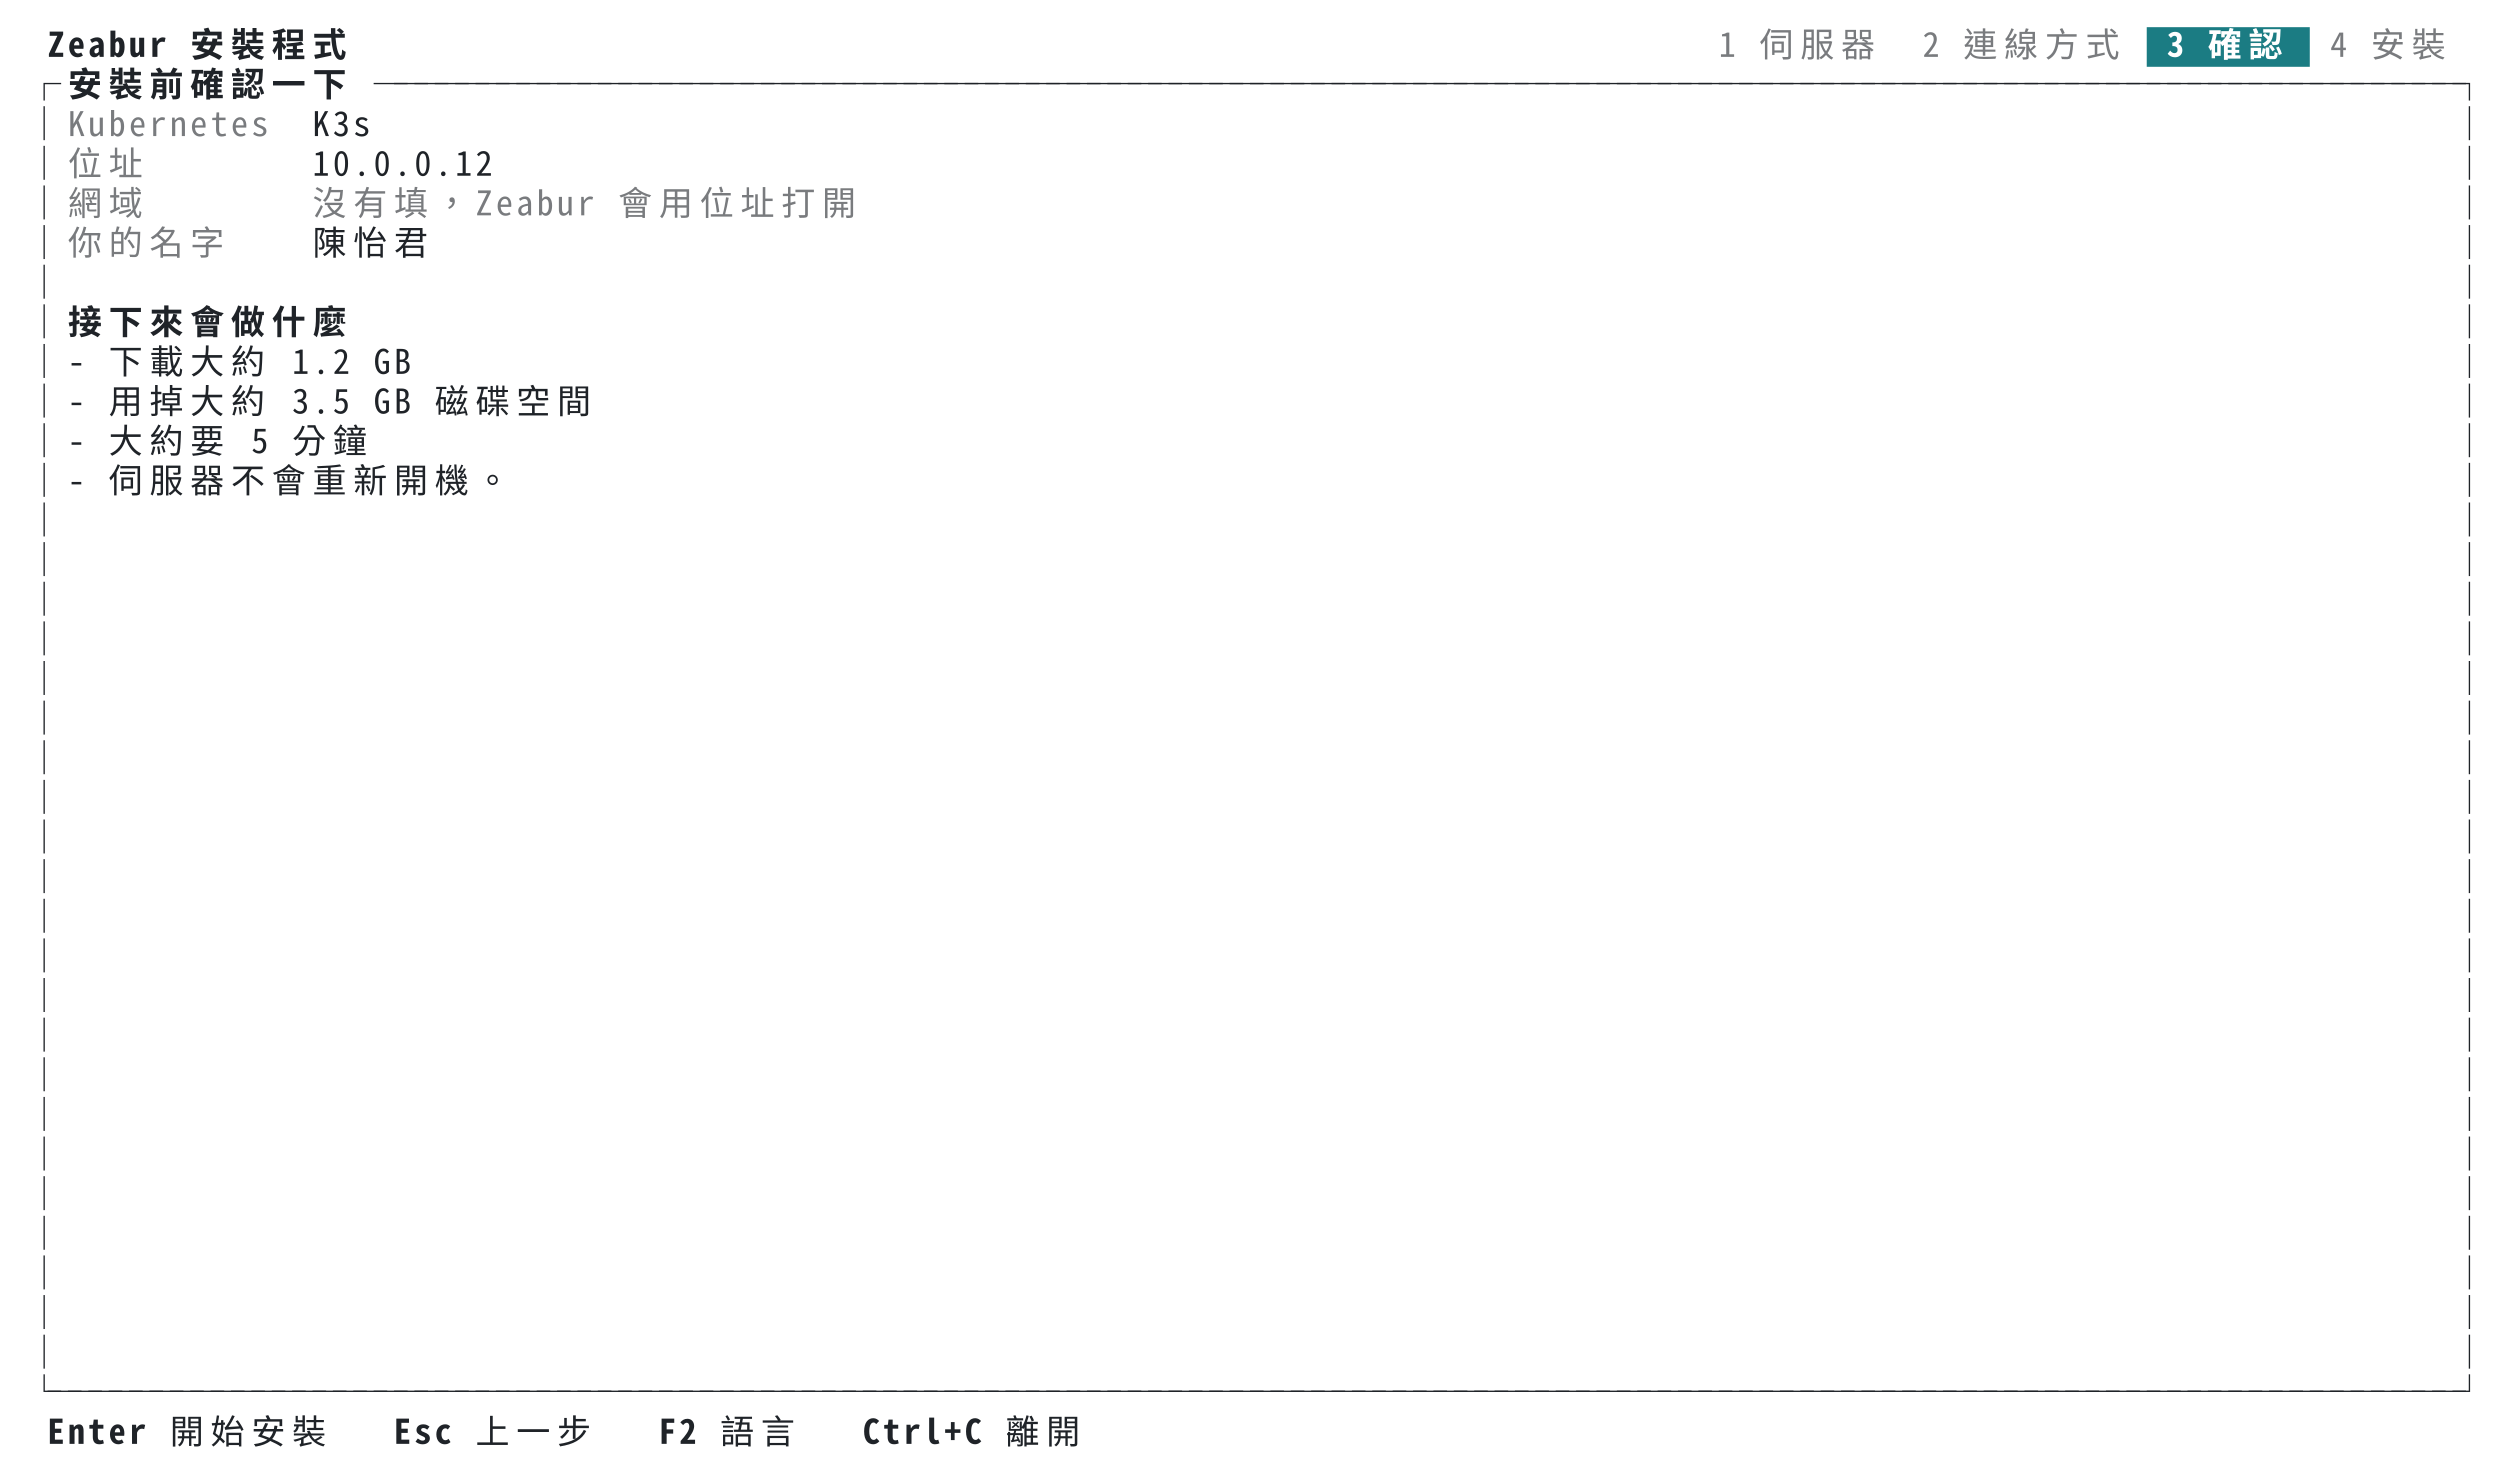
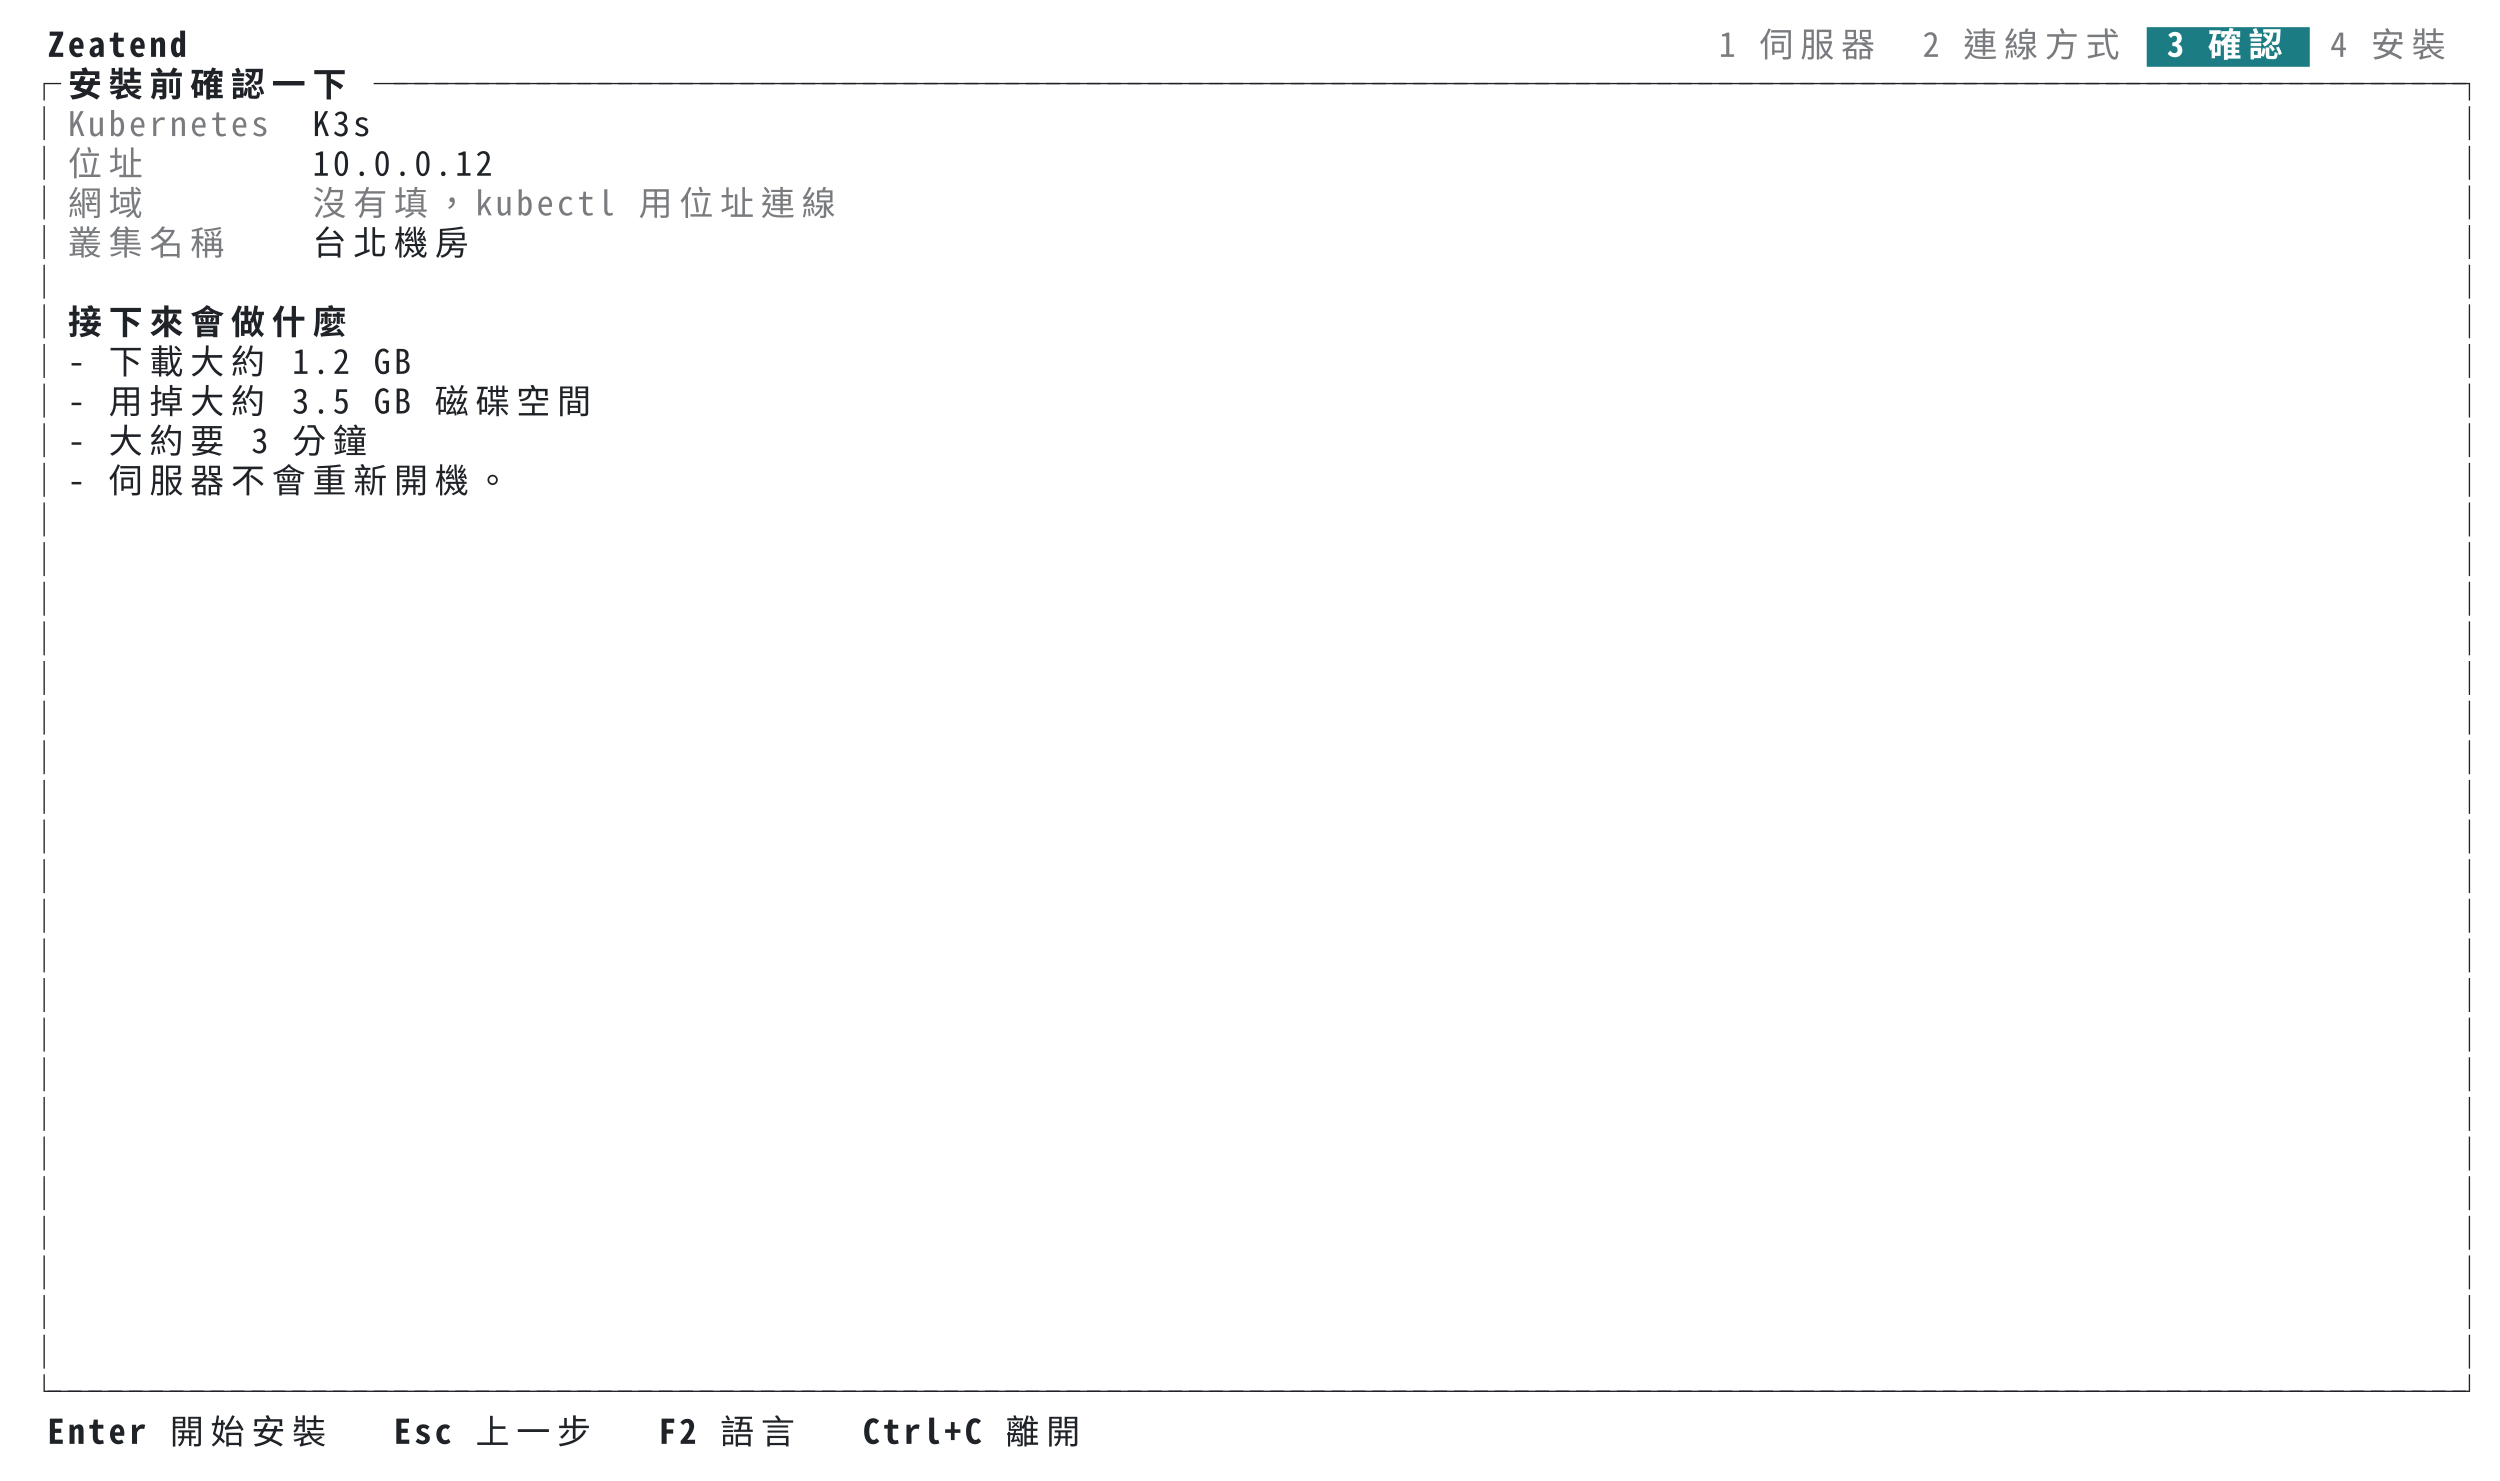
<svg xmlns="http://www.w3.org/2000/svg" xml:lang="zh-TW" width="1104" height="654" viewBox="0 0 1104 654">
  <style>svg{font:15px ui-monospace,SFMono-Regular,Menlo,'PingFang TC','PingFang SC','Hiragino Sans','Noto Sans Mono CJK TC',monospace}.bold{font-weight:700}.dim{opacity:.6}.f-fg{fill:#1f2328}.b-fg{fill:#1f2328}.f-bg{fill:#ffffff}.b-bg{fill:#ffffff}.f-black{fill:#24292f}.b-black{fill:#24292f}.f-red{fill:#cf222e}.b-red{fill:#cf222e}.f-green{fill:#116329}.b-green{fill:#116329}.f-yellow{fill:#9a6700}.b-yellow{fill:#9a6700}.f-blue{fill:#0969da}.b-blue{fill:#0969da}.f-magenta{fill:#8250df}.b-magenta{fill:#8250df}.f-cyan{fill:#1b7c83}.b-cyan{fill:#1b7c83}.f-gray{fill:#6e7781}.b-gray{fill:#6e7781}.f-darkgray{fill:#57606a}.b-darkgray{fill:#57606a}.f-white{fill:#6e7781}.b-white{fill:#6e7781}.f-lightcyan{fill:#1b7c83}.b-lightcyan{fill:#1b7c83}.f-lightgreen{fill:#116329}.b-lightgreen{fill:#116329}@media (prefers-color-scheme:dark){.f-fg{fill:#e6edf3}.b-fg{fill:#e6edf3}.f-bg{fill:#0d1117}.b-bg{fill:#0d1117}.f-black{fill:#484f58}.b-black{fill:#484f58}.f-red{fill:#ff7b72}.b-red{fill:#ff7b72}.f-green{fill:#3fb950}.b-green{fill:#3fb950}.f-yellow{fill:#d29922}.b-yellow{fill:#d29922}.f-blue{fill:#58a6ff}.b-blue{fill:#58a6ff}.f-magenta{fill:#bc8cff}.b-magenta{fill:#bc8cff}.f-cyan{fill:#39c5cf}.b-cyan{fill:#39c5cf}.f-gray{fill:#8b949e}.b-gray{fill:#8b949e}.f-darkgray{fill:#6e7681}.b-darkgray{fill:#6e7681}.f-white{fill:#b1bac4}.b-white{fill:#b1bac4}.f-lightcyan{fill:#56d4dd}.b-lightcyan{fill:#56d4dd}.f-lightgreen{fill:#56d364}.b-lightgreen{fill:#56d364}}</style>
  <rect class="b-bg" width="100%" height="100%" />
  <g class="f-fg bold">
    <text x="21.0" y="25.1">Z</text>
    <text x="30.0" y="25.1">e</text>
    <text x="39.0" y="25.1">a</text>
-     <text x="48.0" y="25.1">b</text>
-     <text x="57.0" y="25.1">u</text>
-     <text x="66.0" y="25.1">r</text>
-     <text x="84.0" y="25.1">安</text>
-     <text x="102.0" y="25.1">裝</text>
-     <text x="120.0" y="25.1">程</text>
-     <text x="138.0" y="25.1">式</text>
+     <text x="48.0" y="25.1">t</text>
+     <text x="57.0" y="25.1">e</text>
+     <text x="66.0" y="25.1">n</text>
+     <text x="75.0" y="25.1">d</text>
  </g>
  <g class="f-fg dim">
    <text x="759.0" y="25.1">1</text>
    <text x="777.0" y="25.1">伺</text>
    <text x="795.0" y="25.1">服</text>
    <text x="813.0" y="25.1">器</text>
    <text x="849.0" y="25.1">2</text>
    <text x="867.0" y="25.1">連</text>
    <text x="885.0" y="25.1">線</text>
    <text x="903.0" y="25.1">方</text>
    <text x="921.0" y="25.1">式</text>
  </g>
  <rect class="b-cyan" x="948.0" y="12.0" width="72.0" height="17.5" />
  <g class="f-bg bold">
    <text x="957.0" y="25.1">3</text>
    <text x="975.0" y="25.1">確</text>
    <text x="993.0" y="25.1">認</text>
  </g>
  <g class="f-fg dim">
    <text x="1029.0" y="25.1">4</text>
    <text x="1047.0" y="25.1">安</text>
    <text x="1065.0" y="25.1">裝</text>
  </g>
  <g class="f-fg">
    <text x="12.0" y="42.6">┌</text>
  </g>
  <g class="f-fg bold">
    <text x="30.0" y="42.6">安</text>
    <text x="48.0" y="42.6">裝</text>
    <text x="66.0" y="42.6">前</text>
    <text x="84.0" y="42.6">確</text>
    <text x="102.0" y="42.6">認</text>
    <text x="120.0" y="42.6">一</text>
    <text x="138.0" y="42.6">下</text>
  </g>
  <g class="f-fg">
    <text x="165.0" y="42.6">─</text>
    <text x="174.0" y="42.6">─</text>
    <text x="183.0" y="42.6">─</text>
    <text x="192.0" y="42.6">─</text>
    <text x="201.0" y="42.6">─</text>
    <text x="210.0" y="42.6">─</text>
    <text x="219.0" y="42.6">─</text>
    <text x="228.0" y="42.6">─</text>
    <text x="237.0" y="42.6">─</text>
    <text x="246.0" y="42.6">─</text>
    <text x="255.0" y="42.6">─</text>
    <text x="264.0" y="42.6">─</text>
    <text x="273.0" y="42.6">─</text>
    <text x="282.0" y="42.6">─</text>
    <text x="291.0" y="42.6">─</text>
    <text x="300.0" y="42.6">─</text>
    <text x="309.0" y="42.6">─</text>
    <text x="318.0" y="42.6">─</text>
    <text x="327.0" y="42.6">─</text>
    <text x="336.0" y="42.6">─</text>
    <text x="345.0" y="42.6">─</text>
    <text x="354.0" y="42.6">─</text>
    <text x="363.0" y="42.6">─</text>
    <text x="372.0" y="42.6">─</text>
    <text x="381.0" y="42.6">─</text>
    <text x="390.0" y="42.6">─</text>
    <text x="399.0" y="42.6">─</text>
    <text x="408.0" y="42.6">─</text>
    <text x="417.0" y="42.6">─</text>
    <text x="426.0" y="42.6">─</text>
    <text x="435.0" y="42.6">─</text>
    <text x="444.0" y="42.6">─</text>
    <text x="453.0" y="42.6">─</text>
    <text x="462.0" y="42.6">─</text>
    <text x="471.0" y="42.6">─</text>
    <text x="480.0" y="42.6">─</text>
    <text x="489.0" y="42.6">─</text>
    <text x="498.0" y="42.6">─</text>
    <text x="507.0" y="42.6">─</text>
    <text x="516.0" y="42.6">─</text>
    <text x="525.0" y="42.6">─</text>
    <text x="534.0" y="42.6">─</text>
    <text x="543.0" y="42.6">─</text>
    <text x="552.0" y="42.6">─</text>
    <text x="561.0" y="42.6">─</text>
    <text x="570.0" y="42.6">─</text>
    <text x="579.0" y="42.6">─</text>
    <text x="588.0" y="42.6">─</text>
    <text x="597.0" y="42.6">─</text>
    <text x="606.0" y="42.6">─</text>
    <text x="615.0" y="42.6">─</text>
    <text x="624.0" y="42.6">─</text>
    <text x="633.0" y="42.6">─</text>
    <text x="642.0" y="42.6">─</text>
    <text x="651.0" y="42.6">─</text>
    <text x="660.0" y="42.6">─</text>
    <text x="669.0" y="42.6">─</text>
    <text x="678.0" y="42.6">─</text>
    <text x="687.0" y="42.6">─</text>
    <text x="696.0" y="42.6">─</text>
    <text x="705.0" y="42.6">─</text>
    <text x="714.0" y="42.6">─</text>
    <text x="723.0" y="42.6">─</text>
    <text x="732.0" y="42.6">─</text>
    <text x="741.0" y="42.6">─</text>
    <text x="750.0" y="42.6">─</text>
    <text x="759.0" y="42.6">─</text>
    <text x="768.0" y="42.6">─</text>
    <text x="777.0" y="42.6">─</text>
    <text x="786.0" y="42.6">─</text>
    <text x="795.0" y="42.6">─</text>
    <text x="804.0" y="42.6">─</text>
    <text x="813.0" y="42.6">─</text>
    <text x="822.0" y="42.6">─</text>
    <text x="831.0" y="42.6">─</text>
    <text x="840.0" y="42.6">─</text>
    <text x="849.0" y="42.6">─</text>
    <text x="858.0" y="42.6">─</text>
    <text x="867.0" y="42.6">─</text>
    <text x="876.0" y="42.6">─</text>
    <text x="885.0" y="42.6">─</text>
    <text x="894.0" y="42.6">─</text>
    <text x="903.0" y="42.6">─</text>
    <text x="912.0" y="42.6">─</text>
    <text x="921.0" y="42.6">─</text>
    <text x="930.0" y="42.6">─</text>
    <text x="939.0" y="42.6">─</text>
    <text x="948.0" y="42.6">─</text>
    <text x="957.0" y="42.6">─</text>
    <text x="966.0" y="42.6">─</text>
    <text x="975.0" y="42.6">─</text>
    <text x="984.0" y="42.6">─</text>
    <text x="993.0" y="42.6">─</text>
    <text x="1002.0" y="42.6">─</text>
    <text x="1011.0" y="42.6">─</text>
    <text x="1020.0" y="42.6">─</text>
    <text x="1029.0" y="42.6">─</text>
    <text x="1038.0" y="42.6">─</text>
    <text x="1047.0" y="42.6">─</text>
    <text x="1056.0" y="42.6">─</text>
    <text x="1065.0" y="42.6">─</text>
    <text x="1074.0" y="42.6">─</text>
    <text x="1083.0" y="42.6">┐</text>
  </g>
  <g class="f-fg">
    <text x="12.0" y="60.1">│</text>
  </g>
  <g class="f-fg dim">
    <text x="30.0" y="60.1">K</text>
    <text x="39.0" y="60.1">u</text>
    <text x="48.0" y="60.1">b</text>
    <text x="57.0" y="60.1">e</text>
    <text x="66.0" y="60.1">r</text>
    <text x="75.0" y="60.1">n</text>
    <text x="84.0" y="60.1">e</text>
    <text x="93.0" y="60.1">t</text>
    <text x="102.0" y="60.1">e</text>
    <text x="111.0" y="60.1">s</text>
  </g>
  <g class="f-fg">
    <text x="138.0" y="60.1">K</text>
    <text x="147.0" y="60.1">3</text>
    <text x="156.0" y="60.1">s</text>
    <text x="1083.0" y="60.1">│</text>
  </g>
  <g class="f-fg">
    <text x="12.0" y="77.6">│</text>
  </g>
  <g class="f-fg dim">
    <text x="30.0" y="77.6">位</text>
    <text x="48.0" y="77.6">址</text>
  </g>
  <g class="f-fg">
    <text x="138.0" y="77.6">1</text>
    <text x="147.0" y="77.6">0</text>
    <text x="156.0" y="77.6">.</text>
    <text x="165.0" y="77.6">0</text>
    <text x="174.0" y="77.6">.</text>
    <text x="183.0" y="77.6">0</text>
    <text x="192.0" y="77.6">.</text>
    <text x="201.0" y="77.6">1</text>
    <text x="210.0" y="77.6">2</text>
    <text x="1083.0" y="77.6">│</text>
  </g>
  <g class="f-fg">
    <text x="12.0" y="95.1">│</text>
  </g>
  <g class="f-fg dim">
    <text x="30.0" y="95.1">網</text>
    <text x="48.0" y="95.1">域</text>
  </g>
  <g class="f-fg dim">
    <text x="138.0" y="95.1">沒</text>
    <text x="156.0" y="95.1">有</text>
    <text x="174.0" y="95.1">填</text>
    <text x="192.0" y="95.1">，</text>
-     <text x="210.0" y="95.1">Z</text>
-     <text x="219.0" y="95.1">e</text>
-     <text x="228.0" y="95.1">a</text>
-     <text x="237.0" y="95.1">b</text>
-     <text x="246.0" y="95.1">u</text>
-     <text x="255.0" y="95.1">r</text>
-     <text x="273.0" y="95.1">會</text>
-     <text x="291.0" y="95.1">用</text>
-     <text x="309.0" y="95.1">位</text>
-     <text x="327.0" y="95.1">址</text>
-     <text x="345.0" y="95.1">打</text>
-     <text x="363.0" y="95.1">開</text>
+     <text x="210.0" y="95.1">k</text>
+     <text x="219.0" y="95.1">u</text>
+     <text x="228.0" y="95.1">b</text>
+     <text x="237.0" y="95.1">e</text>
+     <text x="246.0" y="95.1">c</text>
+     <text x="255.0" y="95.1">t</text>
+     <text x="264.0" y="95.1">l</text>
+     <text x="282.0" y="95.1">用</text>
+     <text x="300.0" y="95.1">位</text>
+     <text x="318.0" y="95.1">址</text>
+     <text x="336.0" y="95.1">連</text>
+     <text x="354.0" y="95.1">線</text>
  </g>
  <g class="f-fg">
    <text x="1083.0" y="95.1">│</text>
  </g>
  <g class="f-fg">
    <text x="12.0" y="112.6">│</text>
  </g>
  <g class="f-fg dim">
-     <text x="30.0" y="112.6">你</text>
-     <text x="48.0" y="112.6">的</text>
+     <text x="30.0" y="112.6">叢</text>
+     <text x="48.0" y="112.6">集</text>
    <text x="66.0" y="112.6">名</text>
-     <text x="84.0" y="112.6">字</text>
-   </g>
-   <g class="f-fg">
-     <text x="138.0" y="112.6">陳</text>
-     <text x="156.0" y="112.6">怡</text>
-     <text x="174.0" y="112.6">君</text>
+     <text x="84.0" y="112.6">稱</text>
+   </g>
+   <g class="f-fg">
+     <text x="138.0" y="112.6">台</text>
+     <text x="156.0" y="112.6">北</text>
+     <text x="174.0" y="112.6">機</text>
+     <text x="192.0" y="112.6">房</text>
    <text x="1083.0" y="112.6">│</text>
  </g>
  <g class="f-fg">
    <text x="12.0" y="130.1">│</text>
    <text x="1083.0" y="130.1">│</text>
  </g>
  <g class="f-fg">
    <text x="12.0" y="147.6">│</text>
  </g>
  <g class="f-fg bold">
    <text x="30.0" y="147.6">接</text>
    <text x="48.0" y="147.6">下</text>
    <text x="66.0" y="147.6">來</text>
    <text x="84.0" y="147.6">會</text>
    <text x="102.0" y="147.6">做</text>
    <text x="120.0" y="147.6">什</text>
    <text x="138.0" y="147.6">麼</text>
  </g>
  <g class="f-fg">
    <text x="1083.0" y="147.6">│</text>
  </g>
  <g class="f-fg">
    <text x="12.0" y="165.1">│</text>
    <text x="30.0" y="165.1">-</text>
    <text x="48.0" y="165.1">下</text>
    <text x="66.0" y="165.1">載</text>
    <text x="84.0" y="165.1">大</text>
    <text x="102.0" y="165.1">約</text>
    <text x="129.0" y="165.1">1</text>
    <text x="138.0" y="165.1">.</text>
    <text x="147.0" y="165.1">2</text>
    <text x="165.0" y="165.1">G</text>
    <text x="174.0" y="165.1">B</text>
    <text x="1083.0" y="165.1">│</text>
  </g>
  <g class="f-fg">
    <text x="12.0" y="182.6">│</text>
    <text x="30.0" y="182.6">-</text>
    <text x="48.0" y="182.6">用</text>
    <text x="66.0" y="182.6">掉</text>
    <text x="84.0" y="182.6">大</text>
    <text x="102.0" y="182.6">約</text>
    <text x="129.0" y="182.6">3</text>
    <text x="138.0" y="182.6">.</text>
    <text x="147.0" y="182.6">5</text>
    <text x="165.0" y="182.6">G</text>
    <text x="174.0" y="182.6">B</text>
    <text x="192.0" y="182.6">磁</text>
    <text x="210.0" y="182.6">碟</text>
    <text x="228.0" y="182.6">空</text>
    <text x="246.0" y="182.6">間</text>
    <text x="1083.0" y="182.6">│</text>
  </g>
  <g class="f-fg">
    <text x="12.0" y="200.1">│</text>
    <text x="30.0" y="200.1">-</text>
    <text x="48.0" y="200.1">大</text>
    <text x="66.0" y="200.1">約</text>
    <text x="84.0" y="200.1">要</text>
-     <text x="111.0" y="200.1">5</text>
+     <text x="111.0" y="200.1">3</text>
    <text x="129.0" y="200.1">分</text>
    <text x="147.0" y="200.1">鐘</text>
    <text x="1083.0" y="200.1">│</text>
  </g>
  <g class="f-fg">
    <text x="12.0" y="217.6">│</text>
    <text x="30.0" y="217.6">-</text>
    <text x="48.0" y="217.6">伺</text>
    <text x="66.0" y="217.6">服</text>
    <text x="84.0" y="217.6">器</text>
    <text x="102.0" y="217.6">不</text>
    <text x="120.0" y="217.6">會</text>
    <text x="138.0" y="217.6">重</text>
    <text x="156.0" y="217.6">新</text>
    <text x="174.0" y="217.6">開</text>
    <text x="192.0" y="217.6">機</text>
    <text x="210.0" y="217.6">。</text>
    <text x="1083.0" y="217.6">│</text>
  </g>
  <g class="f-fg">
    <text x="12.0" y="235.1">│</text>
    <text x="1083.0" y="235.1">│</text>
  </g>
  <g class="f-fg">
    <text x="12.0" y="252.6">│</text>
    <text x="1083.0" y="252.6">│</text>
  </g>
  <g class="f-fg">
    <text x="12.0" y="270.1">│</text>
    <text x="1083.0" y="270.1">│</text>
  </g>
  <g class="f-fg">
    <text x="12.0" y="287.6">│</text>
    <text x="1083.0" y="287.6">│</text>
  </g>
  <g class="f-fg">
    <text x="12.0" y="305.1">│</text>
    <text x="1083.0" y="305.1">│</text>
  </g>
  <g class="f-fg">
    <text x="12.0" y="322.6">│</text>
    <text x="1083.0" y="322.6">│</text>
  </g>
  <g class="f-fg">
    <text x="12.0" y="340.1">│</text>
    <text x="1083.0" y="340.1">│</text>
  </g>
  <g class="f-fg">
    <text x="12.0" y="357.6">│</text>
    <text x="1083.0" y="357.6">│</text>
  </g>
  <g class="f-fg">
    <text x="12.0" y="375.1">│</text>
    <text x="1083.0" y="375.1">│</text>
  </g>
  <g class="f-fg">
    <text x="12.0" y="392.6">│</text>
    <text x="1083.0" y="392.6">│</text>
  </g>
  <g class="f-fg">
    <text x="12.0" y="410.1">│</text>
    <text x="1083.0" y="410.1">│</text>
  </g>
  <g class="f-fg">
    <text x="12.0" y="427.6">│</text>
    <text x="1083.0" y="427.6">│</text>
  </g>
  <g class="f-fg">
    <text x="12.0" y="445.1">│</text>
    <text x="1083.0" y="445.1">│</text>
  </g>
  <g class="f-fg">
    <text x="12.0" y="462.6">│</text>
    <text x="1083.0" y="462.6">│</text>
  </g>
  <g class="f-fg">
    <text x="12.0" y="480.1">│</text>
    <text x="1083.0" y="480.1">│</text>
  </g>
  <g class="f-fg">
    <text x="12.0" y="497.6">│</text>
    <text x="1083.0" y="497.6">│</text>
  </g>
  <g class="f-fg">
    <text x="12.0" y="515.1">│</text>
    <text x="1083.0" y="515.1">│</text>
  </g>
  <g class="f-fg">
    <text x="12.0" y="532.6">│</text>
    <text x="1083.0" y="532.6">│</text>
  </g>
  <g class="f-fg">
    <text x="12.0" y="550.1">│</text>
    <text x="1083.0" y="550.1">│</text>
  </g>
  <g class="f-fg">
    <text x="12.0" y="567.6">│</text>
    <text x="1083.0" y="567.6">│</text>
  </g>
  <g class="f-fg">
    <text x="12.0" y="585.1">│</text>
    <text x="1083.0" y="585.1">│</text>
  </g>
  <g class="f-fg">
    <text x="12.0" y="602.6">│</text>
    <text x="1083.0" y="602.6">│</text>
  </g>
  <g class="f-fg">
    <text x="12.0" y="620.1">└</text>
    <text x="21.0" y="620.1">─</text>
    <text x="30.0" y="620.1">─</text>
    <text x="39.0" y="620.1">─</text>
    <text x="48.0" y="620.1">─</text>
    <text x="57.0" y="620.1">─</text>
    <text x="66.0" y="620.1">─</text>
    <text x="75.0" y="620.1">─</text>
    <text x="84.0" y="620.1">─</text>
    <text x="93.0" y="620.1">─</text>
    <text x="102.0" y="620.1">─</text>
    <text x="111.0" y="620.1">─</text>
    <text x="120.0" y="620.1">─</text>
    <text x="129.0" y="620.1">─</text>
    <text x="138.0" y="620.1">─</text>
    <text x="147.0" y="620.1">─</text>
    <text x="156.0" y="620.1">─</text>
    <text x="165.0" y="620.1">─</text>
    <text x="174.0" y="620.1">─</text>
    <text x="183.0" y="620.1">─</text>
    <text x="192.0" y="620.1">─</text>
    <text x="201.0" y="620.1">─</text>
    <text x="210.0" y="620.1">─</text>
    <text x="219.0" y="620.1">─</text>
    <text x="228.0" y="620.1">─</text>
    <text x="237.0" y="620.1">─</text>
    <text x="246.0" y="620.1">─</text>
    <text x="255.0" y="620.1">─</text>
    <text x="264.0" y="620.1">─</text>
    <text x="273.0" y="620.1">─</text>
    <text x="282.0" y="620.1">─</text>
    <text x="291.0" y="620.1">─</text>
    <text x="300.0" y="620.1">─</text>
    <text x="309.0" y="620.1">─</text>
    <text x="318.0" y="620.1">─</text>
    <text x="327.0" y="620.1">─</text>
    <text x="336.0" y="620.1">─</text>
    <text x="345.0" y="620.1">─</text>
    <text x="354.0" y="620.1">─</text>
    <text x="363.0" y="620.1">─</text>
    <text x="372.0" y="620.1">─</text>
    <text x="381.0" y="620.1">─</text>
    <text x="390.0" y="620.1">─</text>
    <text x="399.0" y="620.1">─</text>
    <text x="408.0" y="620.1">─</text>
    <text x="417.0" y="620.1">─</text>
    <text x="426.0" y="620.1">─</text>
    <text x="435.0" y="620.1">─</text>
    <text x="444.0" y="620.1">─</text>
    <text x="453.0" y="620.1">─</text>
    <text x="462.0" y="620.1">─</text>
    <text x="471.0" y="620.1">─</text>
    <text x="480.0" y="620.1">─</text>
    <text x="489.0" y="620.1">─</text>
    <text x="498.0" y="620.1">─</text>
    <text x="507.0" y="620.1">─</text>
    <text x="516.0" y="620.1">─</text>
    <text x="525.0" y="620.1">─</text>
    <text x="534.0" y="620.1">─</text>
    <text x="543.0" y="620.1">─</text>
    <text x="552.0" y="620.1">─</text>
    <text x="561.0" y="620.1">─</text>
    <text x="570.0" y="620.1">─</text>
    <text x="579.0" y="620.1">─</text>
    <text x="588.0" y="620.1">─</text>
    <text x="597.0" y="620.1">─</text>
    <text x="606.0" y="620.1">─</text>
    <text x="615.0" y="620.1">─</text>
    <text x="624.0" y="620.1">─</text>
    <text x="633.0" y="620.1">─</text>
    <text x="642.0" y="620.1">─</text>
    <text x="651.0" y="620.1">─</text>
    <text x="660.0" y="620.1">─</text>
    <text x="669.0" y="620.1">─</text>
    <text x="678.0" y="620.1">─</text>
    <text x="687.0" y="620.1">─</text>
    <text x="696.0" y="620.1">─</text>
    <text x="705.0" y="620.1">─</text>
    <text x="714.0" y="620.1">─</text>
    <text x="723.0" y="620.1">─</text>
    <text x="732.0" y="620.1">─</text>
    <text x="741.0" y="620.1">─</text>
    <text x="750.0" y="620.1">─</text>
    <text x="759.0" y="620.1">─</text>
    <text x="768.0" y="620.1">─</text>
    <text x="777.0" y="620.1">─</text>
    <text x="786.0" y="620.1">─</text>
    <text x="795.0" y="620.1">─</text>
    <text x="804.0" y="620.1">─</text>
    <text x="813.0" y="620.1">─</text>
    <text x="822.0" y="620.1">─</text>
    <text x="831.0" y="620.1">─</text>
    <text x="840.0" y="620.1">─</text>
    <text x="849.0" y="620.1">─</text>
    <text x="858.0" y="620.1">─</text>
    <text x="867.0" y="620.1">─</text>
    <text x="876.0" y="620.1">─</text>
    <text x="885.0" y="620.1">─</text>
    <text x="894.0" y="620.1">─</text>
    <text x="903.0" y="620.1">─</text>
    <text x="912.0" y="620.1">─</text>
    <text x="921.0" y="620.1">─</text>
    <text x="930.0" y="620.1">─</text>
    <text x="939.0" y="620.1">─</text>
    <text x="948.0" y="620.1">─</text>
    <text x="957.0" y="620.1">─</text>
    <text x="966.0" y="620.1">─</text>
    <text x="975.0" y="620.1">─</text>
    <text x="984.0" y="620.1">─</text>
    <text x="993.0" y="620.1">─</text>
    <text x="1002.0" y="620.1">─</text>
    <text x="1011.0" y="620.1">─</text>
    <text x="1020.0" y="620.1">─</text>
    <text x="1029.0" y="620.1">─</text>
    <text x="1038.0" y="620.1">─</text>
    <text x="1047.0" y="620.1">─</text>
    <text x="1056.0" y="620.1">─</text>
    <text x="1065.0" y="620.1">─</text>
    <text x="1074.0" y="620.1">─</text>
    <text x="1083.0" y="620.1">┘</text>
  </g>
  <g class="f-fg bold">
    <text x="21.0" y="637.6">E</text>
    <text x="30.0" y="637.6">n</text>
    <text x="39.0" y="637.6">t</text>
    <text x="48.0" y="637.6">e</text>
    <text x="57.0" y="637.6">r</text>
  </g>
  <g class="f-fg">
    <text x="75.0" y="637.6">開</text>
    <text x="93.0" y="637.6">始</text>
    <text x="111.0" y="637.6">安</text>
    <text x="129.0" y="637.6">裝</text>
  </g>
  <g class="f-fg bold">
    <text x="174.0" y="637.6">E</text>
    <text x="183.0" y="637.6">s</text>
    <text x="192.0" y="637.6">c</text>
  </g>
  <g class="f-fg">
    <text x="210.0" y="637.6">上</text>
    <text x="228.0" y="637.6">一</text>
    <text x="246.0" y="637.6">步</text>
  </g>
  <g class="f-fg bold">
    <text x="291.0" y="637.6">F</text>
    <text x="300.0" y="637.6">2</text>
  </g>
  <g class="f-fg">
    <text x="318.0" y="637.6">語</text>
    <text x="336.0" y="637.6">言</text>
  </g>
  <g class="f-fg bold">
    <text x="381.0" y="637.6">C</text>
    <text x="390.0" y="637.6">t</text>
    <text x="399.0" y="637.6">r</text>
    <text x="408.0" y="637.6">l</text>
    <text x="417.0" y="637.6">+</text>
    <text x="426.0" y="637.6">C</text>
  </g>
  <g class="f-fg">
    <text x="444.0" y="637.6">離</text>
    <text x="462.0" y="637.6">開</text>
  </g>
</svg>
